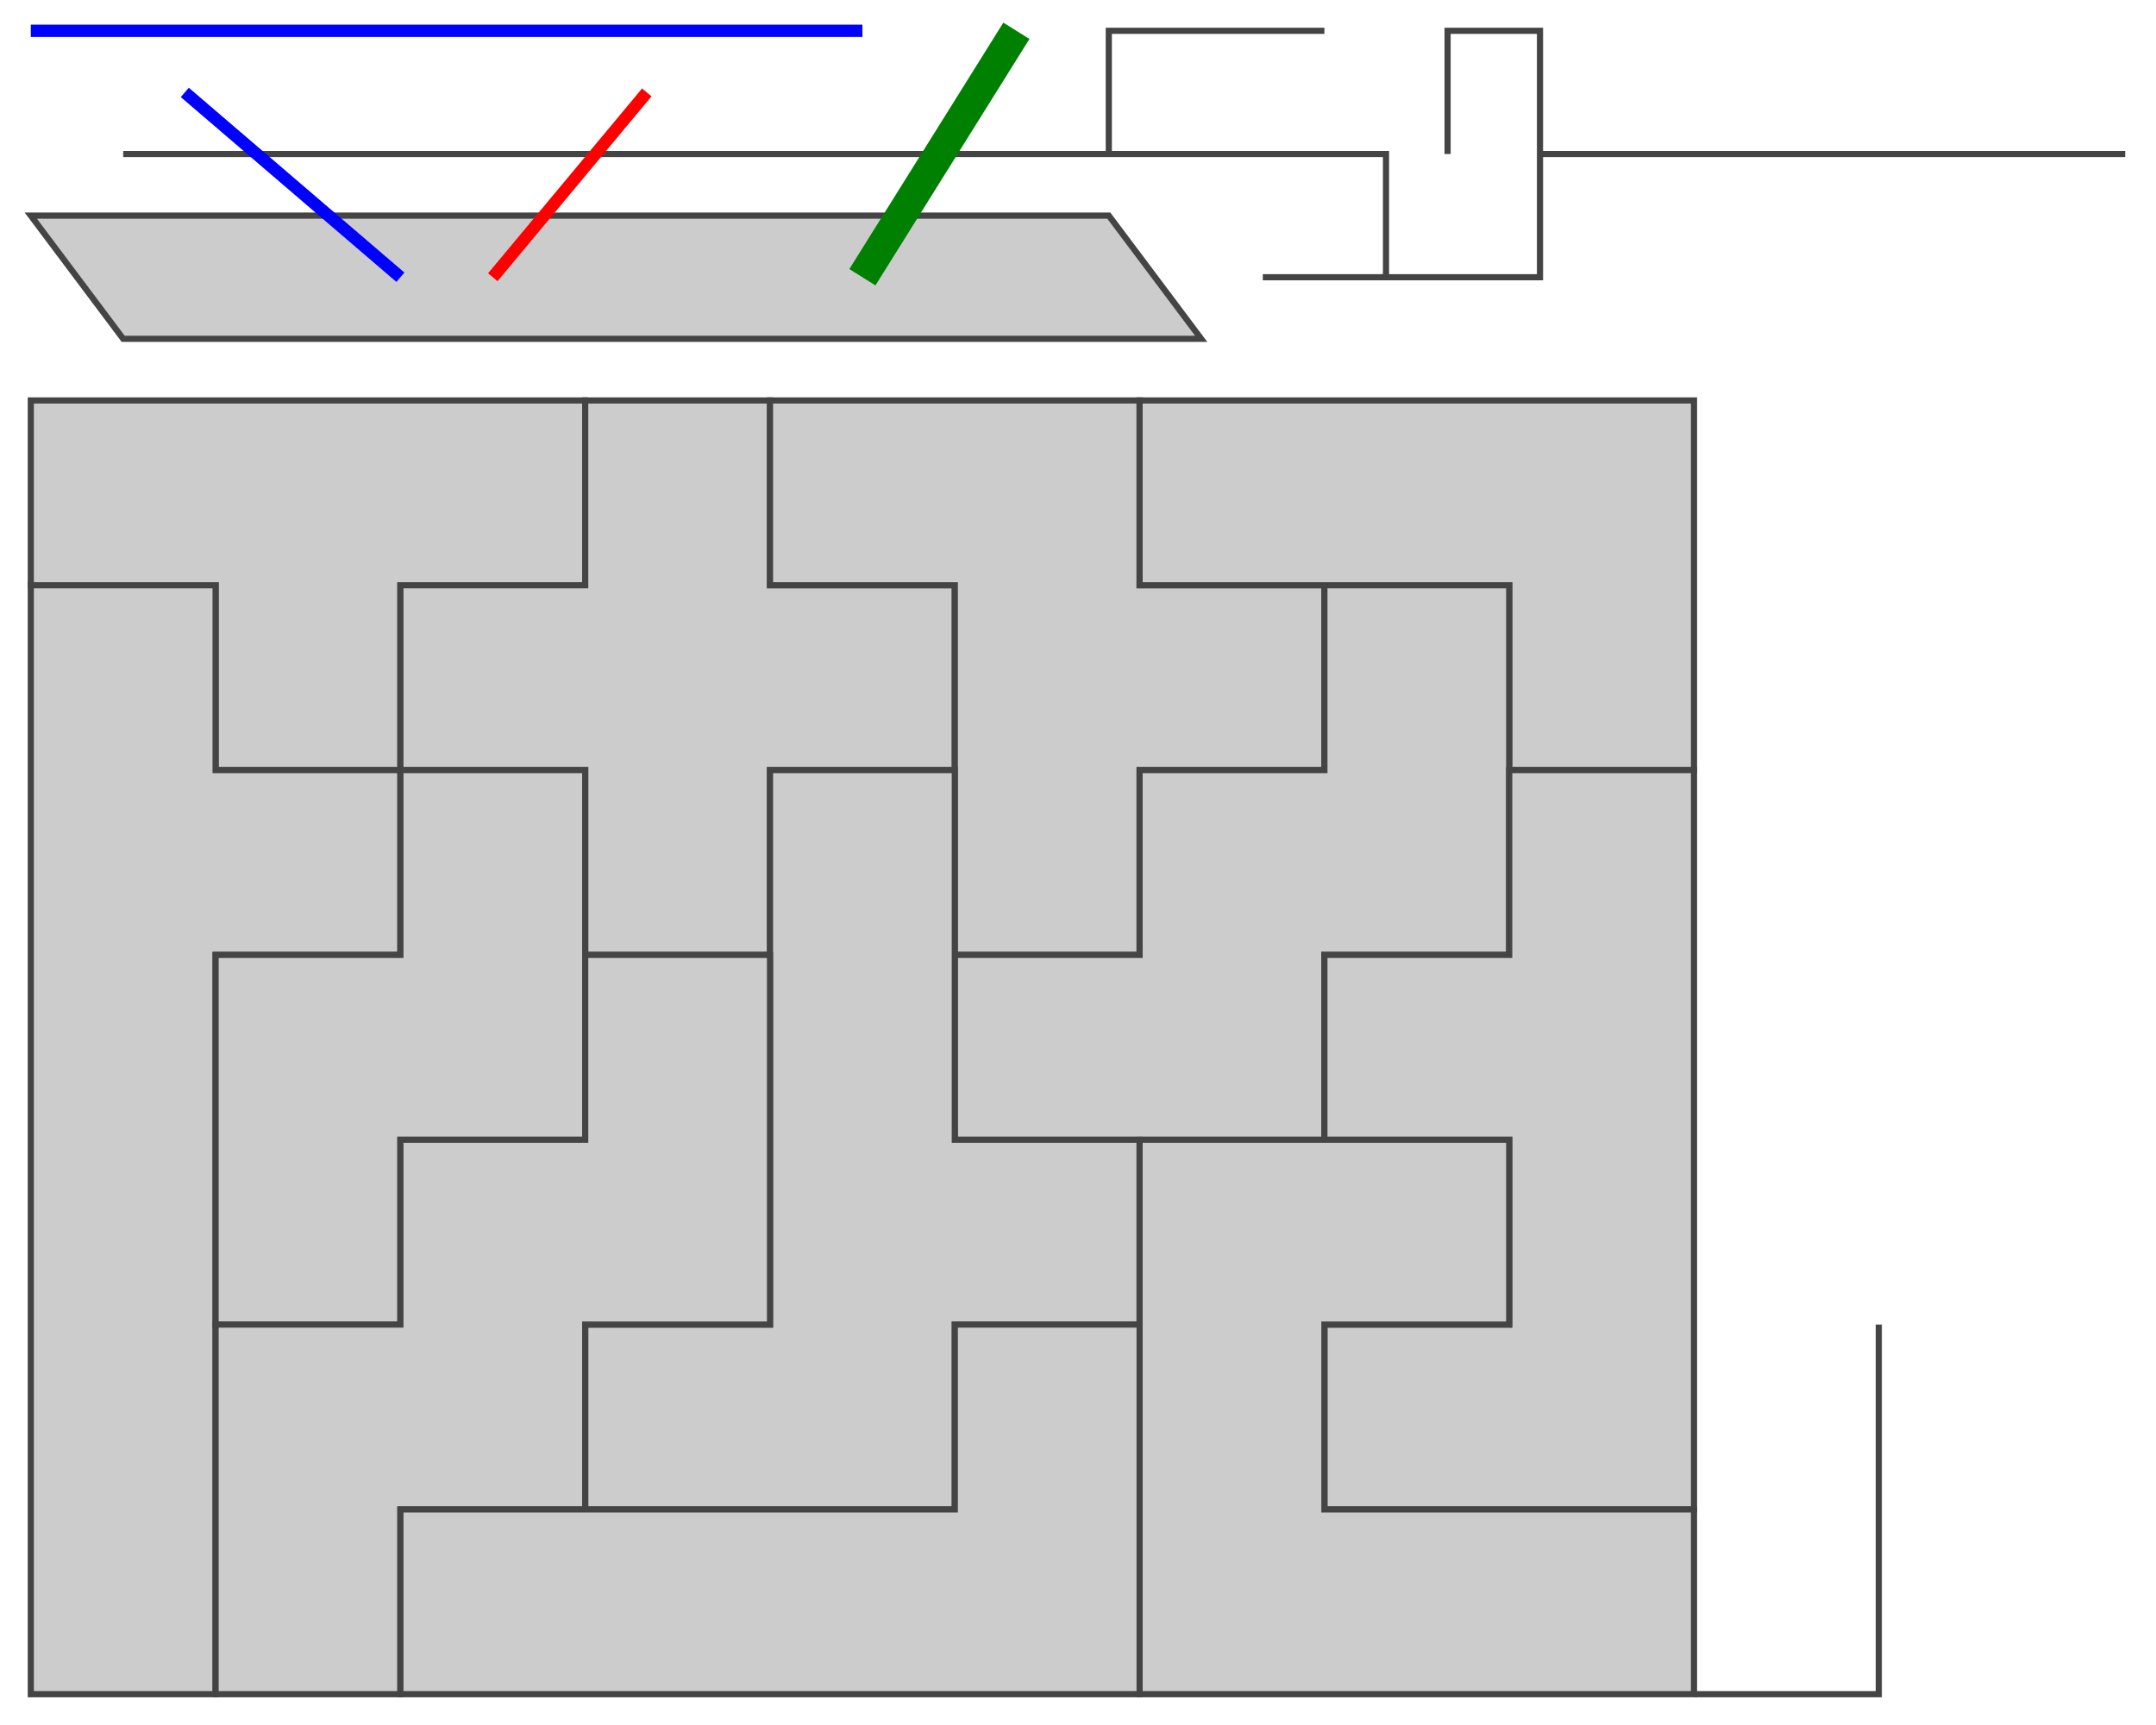
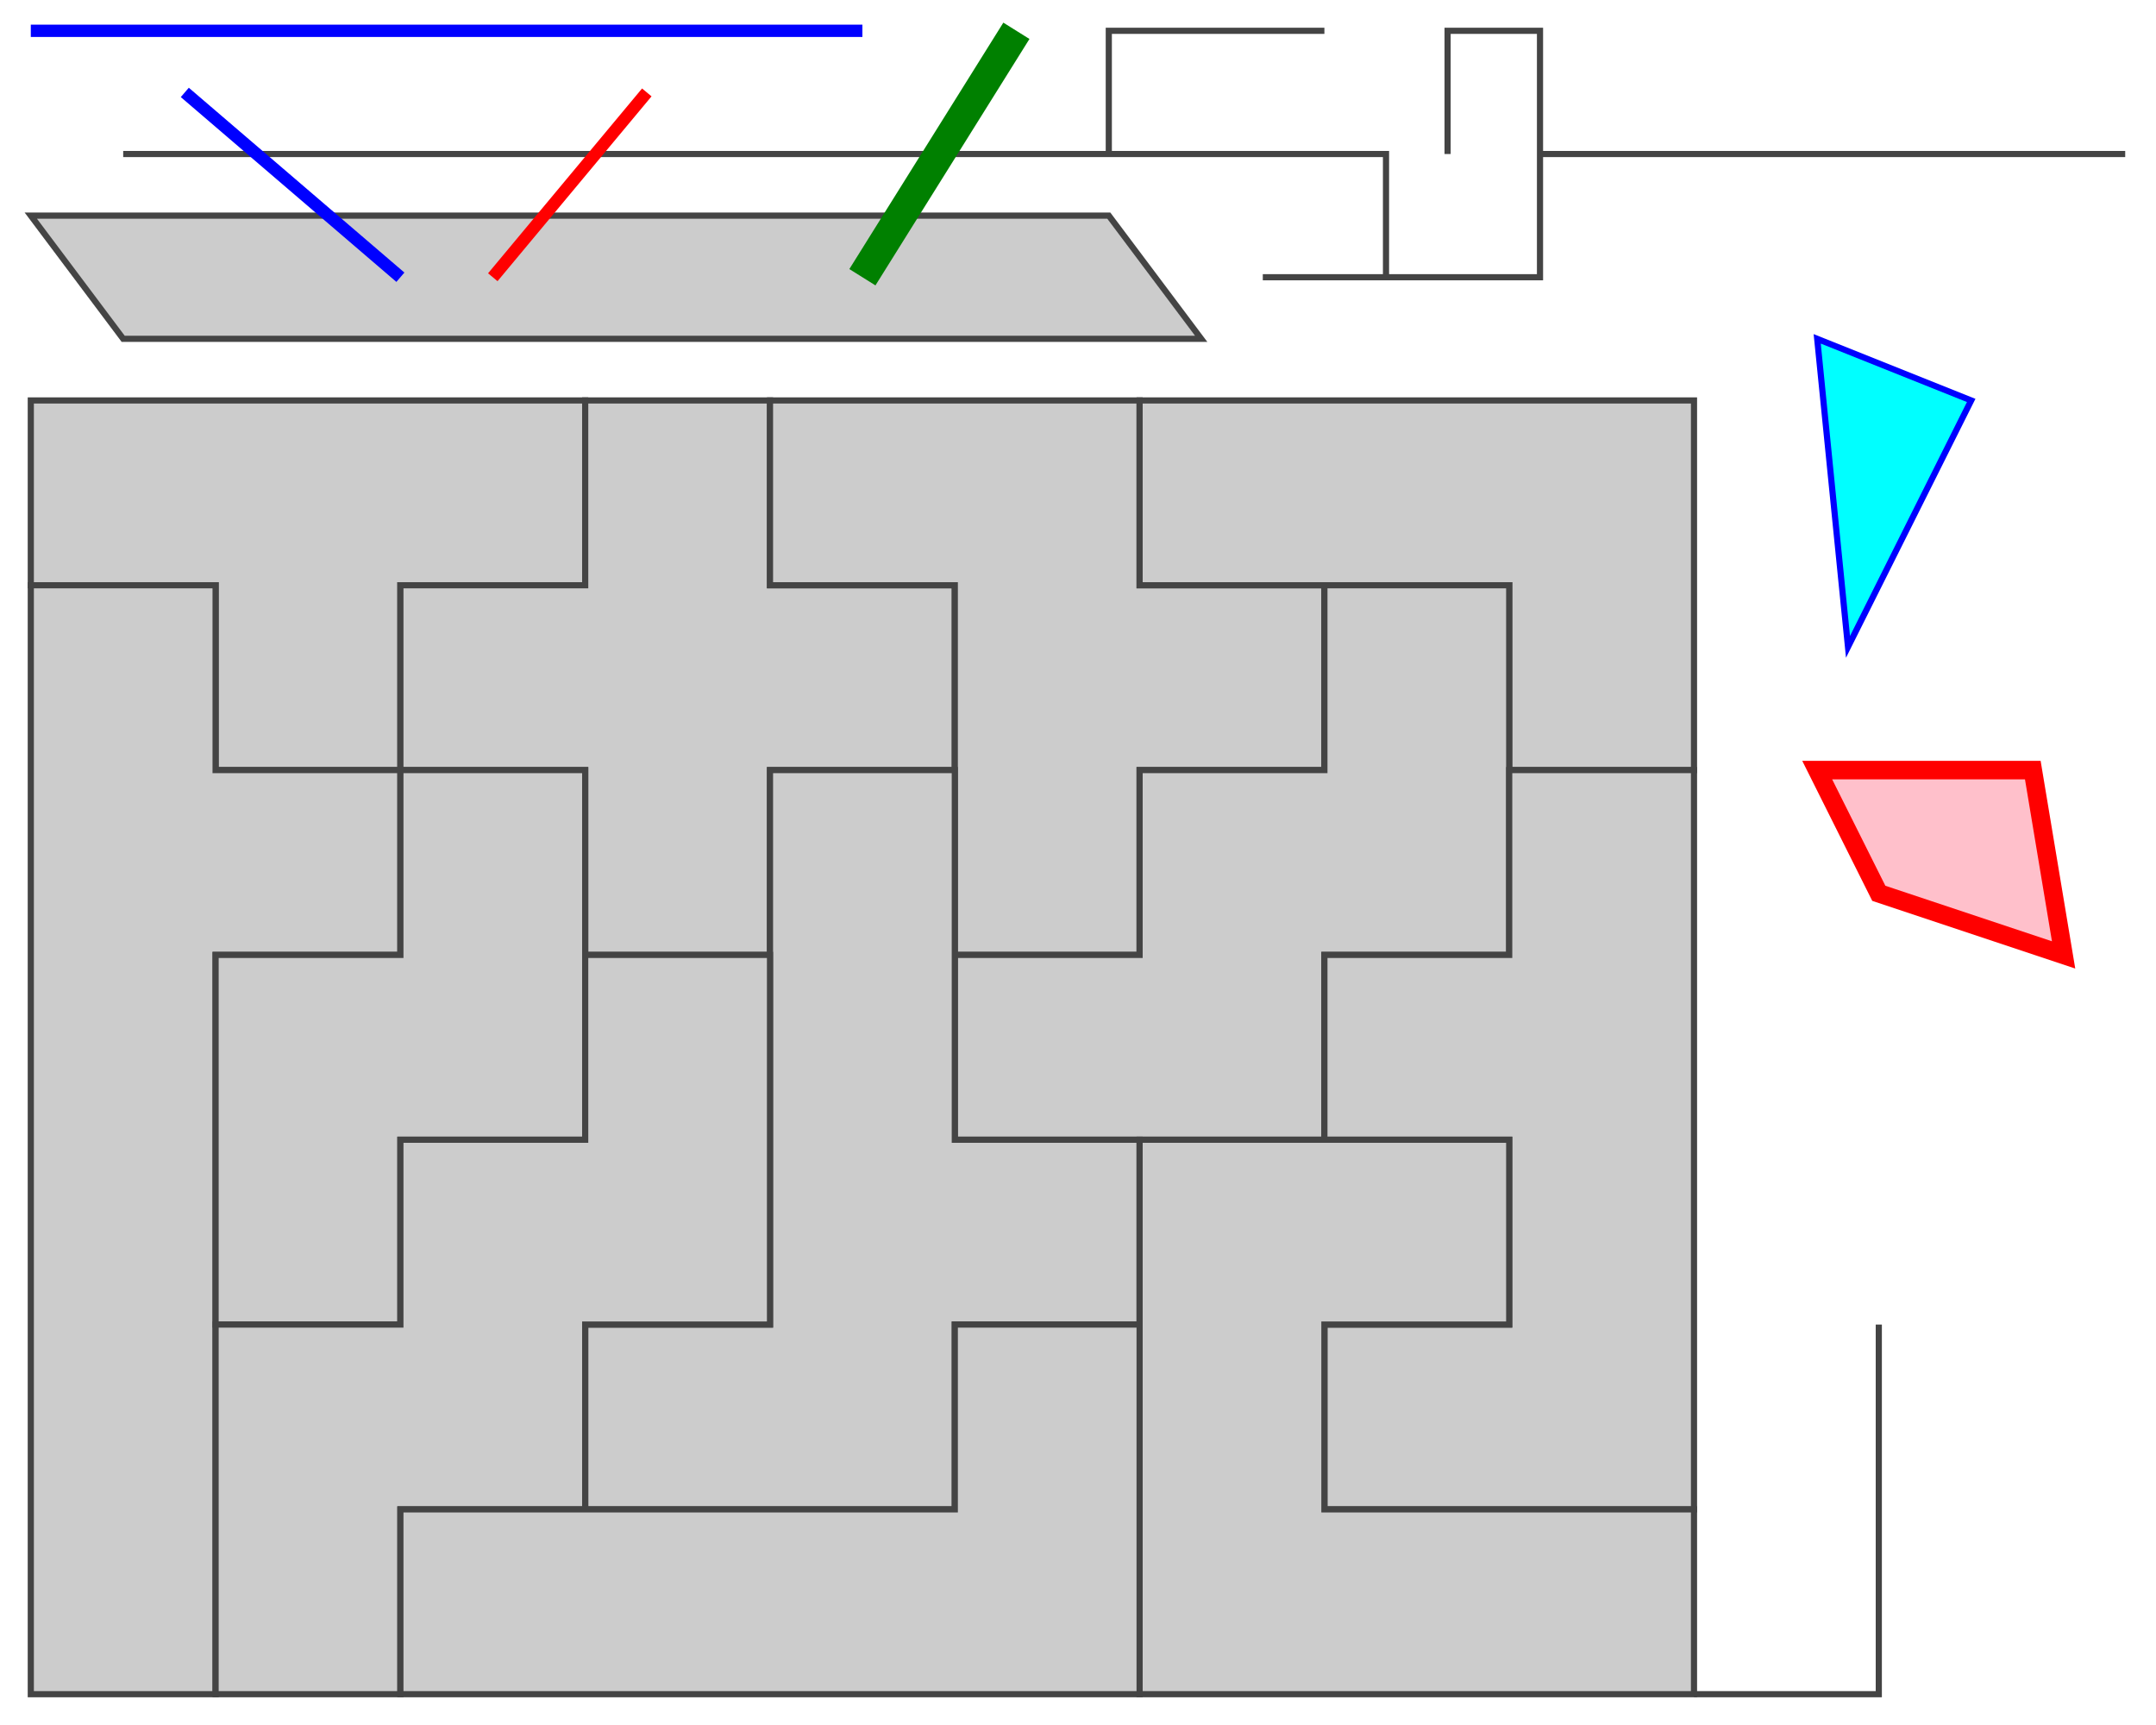
<svg xmlns="http://www.w3.org/2000/svg" version="1.1" width="350" height="280" viewBox="-5 -5 350 280" style="stroke: #444; stroke-width: 1">
  <style>
    line { stroke: blue; stroke-width: 2 }
    polygon { fill: #ccc }
    polyline { fill: none }
    path { fill: none }
    #L1 { stroke: red }
    #L3 { stroke: green; stroke-width: 5 }
+     #P2 { fill: pink; stroke: red; stroke-width: 3 }
  </style>
  <line x1="0" y1="0" x2="135" y2="0" />
  <path d="M 210,0 L 175,0 L 175,20 L 15,20 M 175,20 L 220,20 L 220,40 L 200,40 M 220,40 L 245,40 L 245,20 L 340,20 M 245,20 L 245,0 L 230,0 L 230,20" />
  <polyline points="300,210 300,230 300,250 300,270 270,270" />
  <polygon points="0,30 175,30 190,50 15,50" />
  <polygon points="0,60 30,60 60,60 90,60 90,90 60,90 60,120 30,120 30,90 0,90" />
  <polygon points="90,60 120,60 120,90 150,90 150,120 120,120 120,150 90,150 90,120 60,120 60,90 90,90" />
  <polygon points="120,60 150,60 180,60 180,90 210,90 210,120 180,120 180,150 150,150 150,120 150,90 120,90" />
  <polygon points="180,60 210,60 240,60 270,60 270,90 270,120 240,120 240,90 210,90 180,90" />
  <polygon points="0,90 30,90 30,120 60,120 60,150 30,150 30,180 30,210 30,240 30,270 0,270 0,240 0,210 0,180 0,150 0,120" />
  <polygon points="210,90 240,90 240,120 240,150 210,150 210,180 180,180 150,180 150,150 180,150 180,120 210,120" />
  <polygon points="60,120 90,120 90,150 90,180 60,180 60,210 30,210 30,180 30,150 60,150" />
  <polygon points="120,120 150,120 150,150 150,180 180,180 180,210 150,210 150,240 120,240 90,240 90,210 120,210 120,180 120,150" />
  <polygon points="240,120 270,120 270,150 270,180 270,210 270,240 240,240 210,240 210,210 240,210 240,180 210,180 210,150 240,150" />
  <polygon points="90,150 120,150 120,180 120,210 90,210 90,240 60,240 60,270 30,270 30,240 30,210 60,210 60,180 90,180" />
  <polygon points="180,180 210,180 240,180 240,210 210,210 210,240 240,240 270,240 270,270 240,270 210,270 180,270 180,240 180,210" />
  <polygon points="150,210 180,210 180,240 180,270 150,270 120,270 90,270 60,270 60,240 90,240 120,240 150,240" />
  <line x1="100" y1="10" x2="75" y2="40" id="L1" />
  <line x1="25" y1="10" x2="60" y2="40" />
  <line x1="160" y1="0" x2="135" y2="40" id="L3" />
+   <polygon points="290,50 315,60 295,100" style="fill: cyan; stroke: blue" />
+   <polygon points="290,120 325,120 330,150 300,140" id="P2" />
</svg>
